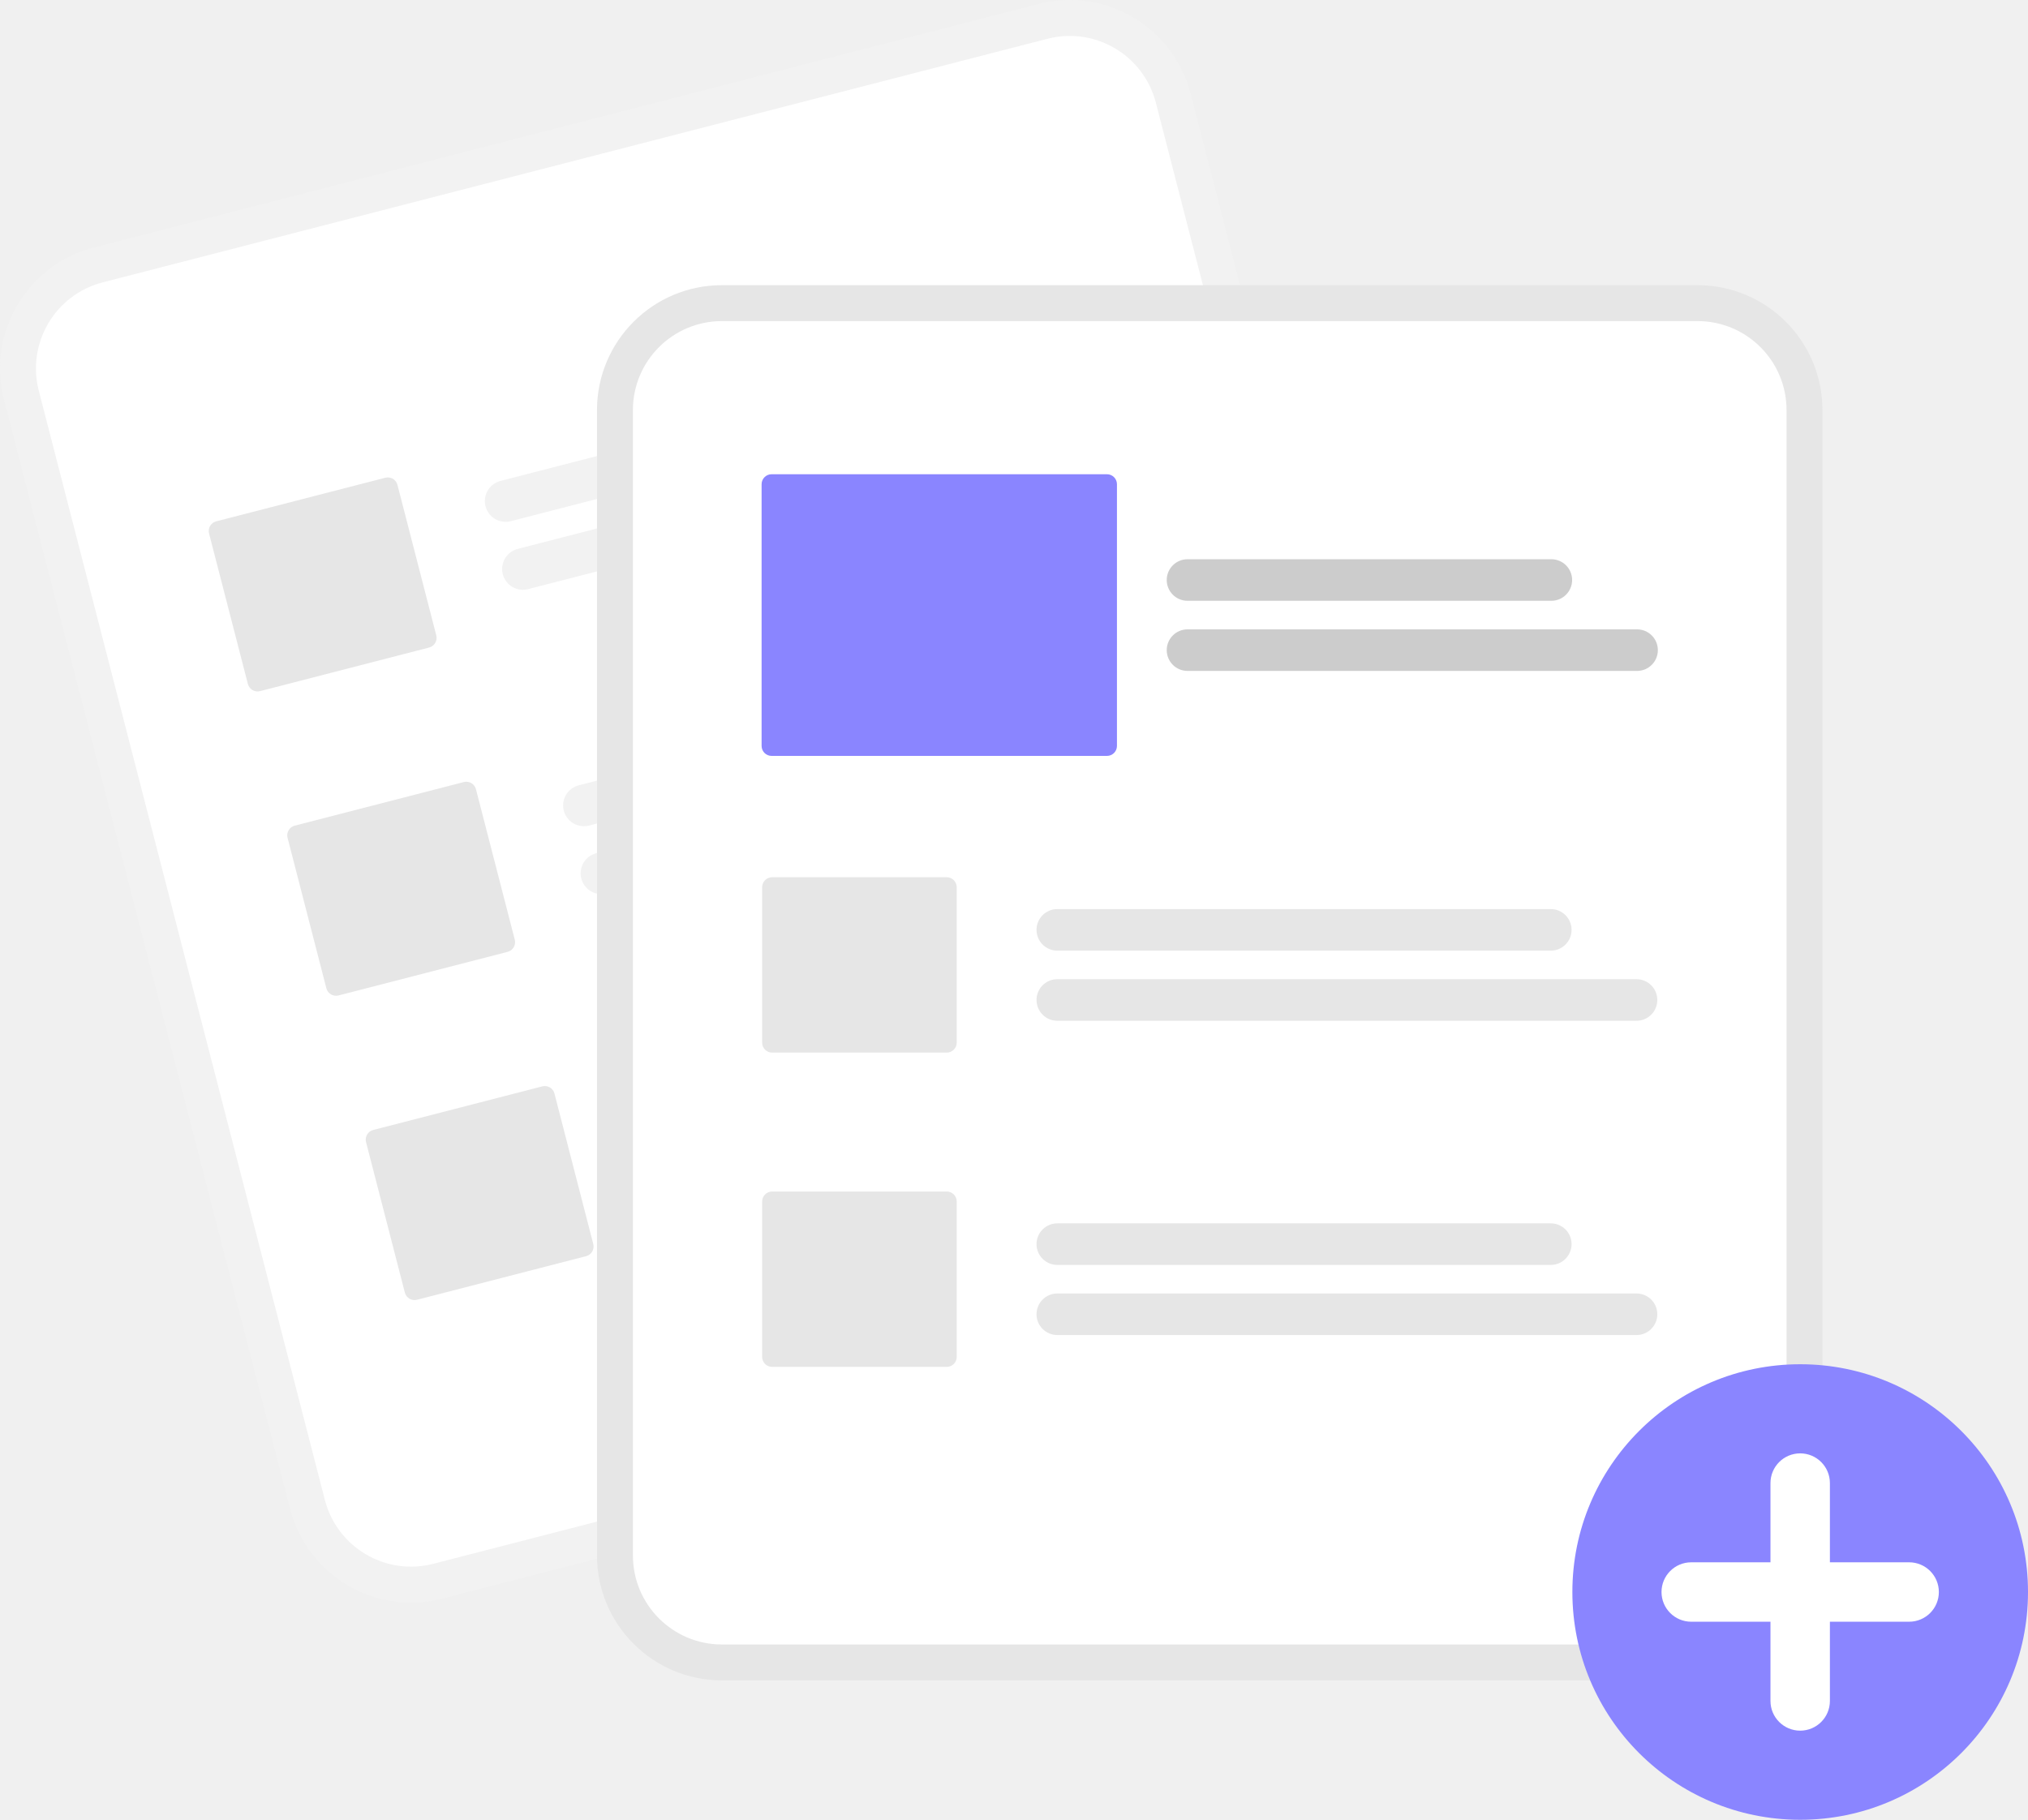
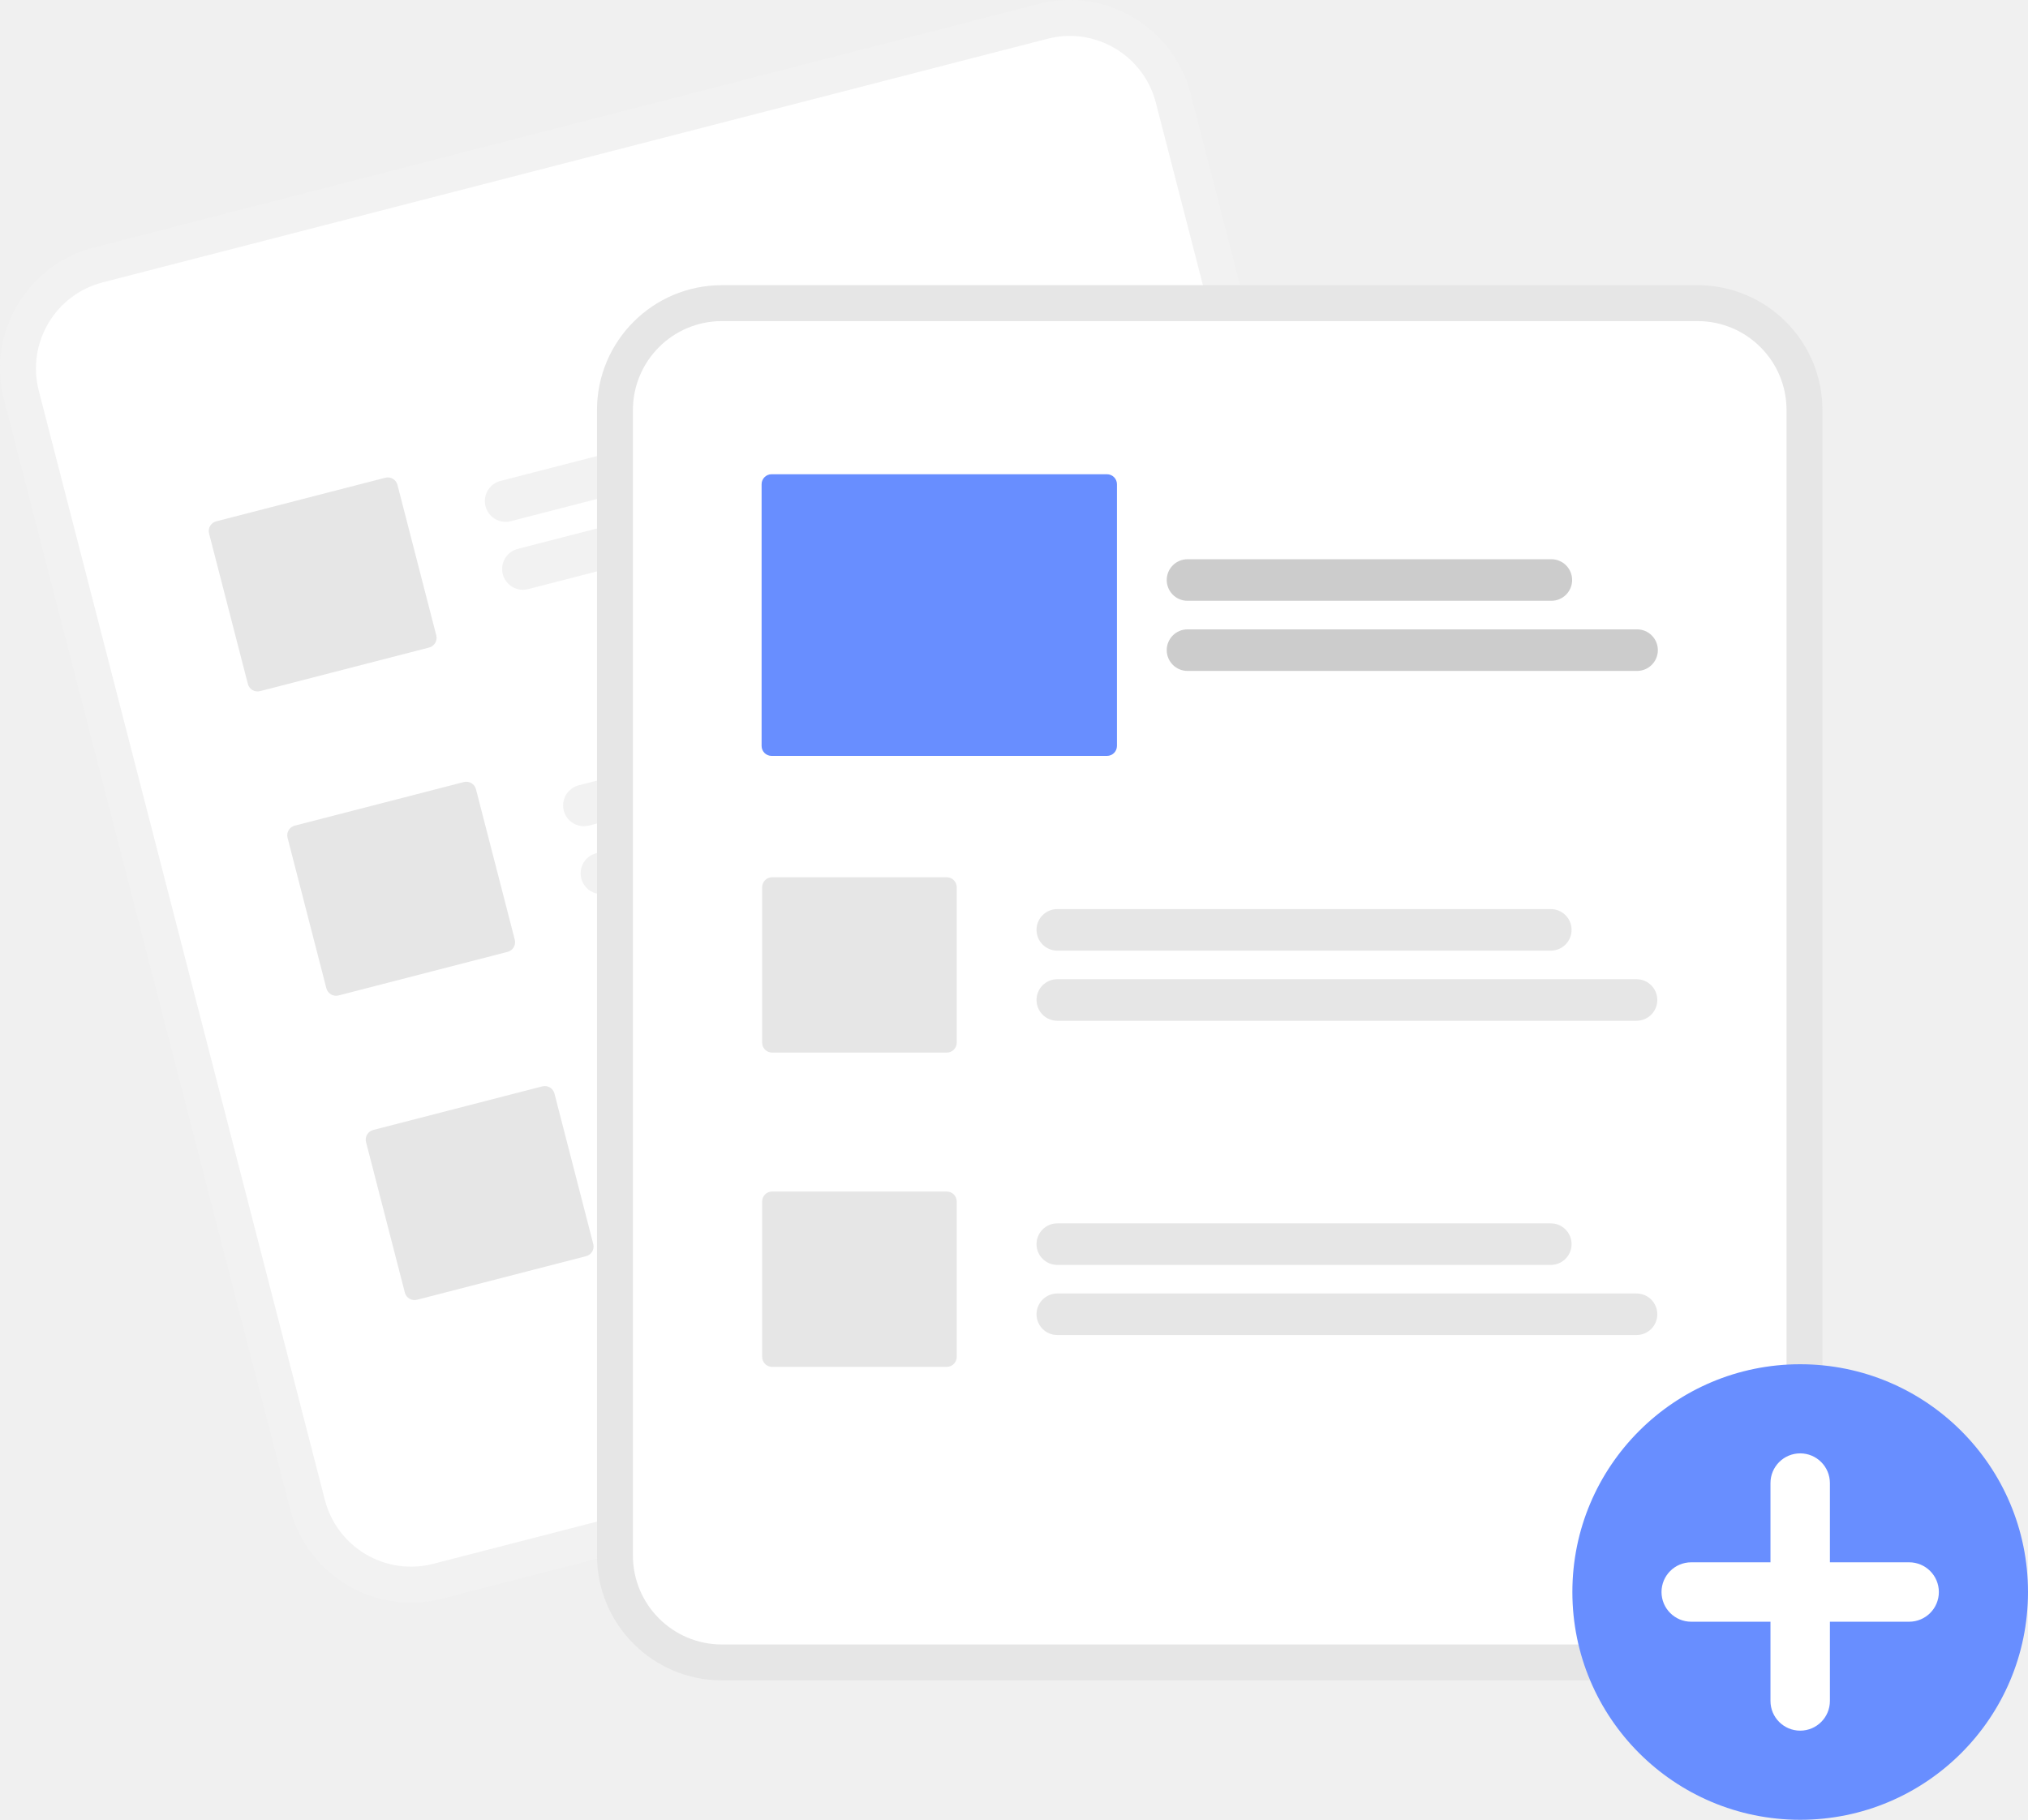
<svg xmlns="http://www.w3.org/2000/svg" id="a14aeead-7a51-49c7-9dde-c662f5733ecb" data-name="Layer 1" width="782.044" height="701.88" viewBox="0 0 782.044 701.88">
  <path d="M609.488,100.59l-25.446,6.562L270.537,187.999,245.091,194.561A48.179,48.179,0,0,0,210.508,253.179L320.849,681.056a48.179,48.179,0,0,0,58.618,34.583l.066-.017,364.265-93.937.066-.017a48.179,48.179,0,0,0,34.583-58.618l-110.341-427.877A48.179,48.179,0,0,0,609.488,100.59Z" transform="translate(-208.9778 -99.05999)" fill="#f2f2f2" />
  <path d="M612.948,114.005l-30.139,7.772L278.69,200.204l-30.139,7.772a34.309,34.309,0,0,0-24.628,41.743l110.341,427.877a34.309,34.309,0,0,0,41.743,24.627l.066-.017,364.265-93.937.066-.017a34.309,34.309,0,0,0,24.627-41.743l-110.341-427.877A34.309,34.309,0,0,0,612.948,114.005Z" transform="translate(-208.9778 -99.05999)" fill="#fff" />
  <path d="M590.19,252.563,405.917,300.084a8.014,8.014,0,0,1-4.002-15.52l184.273-47.52A8.014,8.014,0,0,1,590.19,252.563Z" transform="translate(-208.9778 -99.05999)" fill="#f2f2f2" />
  <path d="M628.955,270.499,412.671,326.274a8.014,8.014,0,1,1-4.002-15.52l216.284-55.775a8.014,8.014,0,0,1,4.002,15.52Z" transform="translate(-208.9778 -99.05999)" fill="#f2f2f2" />
  <path d="M620.458,369.937l-184.273,47.52a8.014,8.014,0,1,1-4.002-15.52l184.273-47.52a8.014,8.014,0,1,1,4.002,15.52Z" transform="translate(-208.9778 -99.05999)" fill="#f2f2f2" />
  <path d="M659.223,387.873l-216.284,55.775a8.014,8.014,0,1,1-4.002-15.52l216.284-55.775a8.014,8.014,0,0,1,4.002,15.52Z" transform="translate(-208.9778 -99.05999)" fill="#f2f2f2" />
  <path d="M650.727,487.31l-184.273,47.52a8.014,8.014,0,0,1-4.002-15.52l184.273-47.52a8.014,8.014,0,0,1,4.002,15.52Z" transform="translate(-208.9778 -99.05999)" fill="#f2f2f2" />
  <path d="M689.492,505.246l-216.284,55.775a8.014,8.014,0,1,1-4.002-15.52l216.284-55.775a8.014,8.014,0,0,1,4.002,15.52Z" transform="translate(-208.9778 -99.05999)" fill="#f2f2f2" />
  <path d="M374.459,348.809l-65.212,16.817a3.847,3.847,0,0,1-4.681-2.761L289.596,304.816a3.847,3.847,0,0,1,2.761-4.681l65.212-16.817a3.847,3.847,0,0,1,4.681,2.761l14.969,58.048A3.847,3.847,0,0,1,374.459,348.809Z" transform="translate(-208.9778 -99.05999)" fill="#e6e6e6" />
  <path d="M404.727,466.182l-65.212,16.817a3.847,3.847,0,0,1-4.681-2.761l-14.969-58.048A3.847,3.847,0,0,1,322.626,417.509l65.212-16.817a3.847,3.847,0,0,1,4.681,2.761l14.969,58.048A3.847,3.847,0,0,1,404.727,466.182Z" transform="translate(-208.9778 -99.05999)" fill="#e6e6e6" />
  <path d="M434.995,583.556l-65.212,16.817a3.847,3.847,0,0,1-4.681-2.761l-14.969-58.048a3.847,3.847,0,0,1,2.761-4.681l65.212-16.817a3.847,3.847,0,0,1,4.681,2.761l14.969,58.048A3.847,3.847,0,0,1,434.995,583.556Z" transform="translate(-208.9778 -99.05999)" fill="#e6e6e6" />
  <path d="M863.636,209.052H487.318a48.179,48.179,0,0,0-48.125,48.125V699.053a48.179,48.179,0,0,0,48.125,48.125H863.636a48.179,48.179,0,0,0,48.125-48.125V257.177A48.179,48.179,0,0,0,863.636,209.052Z" transform="translate(-208.9778 -99.05999)" fill="#e6e6e6" />
  <path d="M863.637,222.906H487.318a34.309,34.309,0,0,0-34.271,34.271V699.053a34.309,34.309,0,0,0,34.271,34.271H863.637a34.309,34.309,0,0,0,34.271-34.271V257.177A34.309,34.309,0,0,0,863.637,222.906Z" transform="translate(-208.9778 -99.05999)" fill="#fff" />
-   <circle cx="694.194" cy="614.03" r="87.85" fill="#8a85ff" />
+   <circle cx="694.194" cy="614.03" r="87.85" fill="#688eff" />
  <path d="M945.187,701.631H914.631V671.074a11.459,11.459,0,0,0-22.918,0v30.557H861.156a11.459,11.459,0,0,0,0,22.918h30.557V755.105a11.459,11.459,0,1,0,22.918,0V724.548h30.557a11.459,11.459,0,0,0,0-22.918Z" transform="translate(-208.9778 -99.05999)" fill="#fff" />
  <path d="M807.001,465.716H616.699a8.014,8.014,0,1,1,0-16.028H807.001a8.014,8.014,0,0,1,0,16.028Z" transform="translate(-208.9778 -99.05999)" fill="#e6e6e6" />
  <path d="M840.059,492.763H616.699a8.014,8.014,0,1,1,0-16.028H840.059a8.014,8.014,0,1,1,0,16.028Z" transform="translate(-208.9778 -99.05999)" fill="#e6e6e6" />
  <path d="M807.001,586.929H616.699a8.014,8.014,0,1,1,0-16.028H807.001a8.014,8.014,0,0,1,0,16.028Z" transform="translate(-208.9778 -99.05999)" fill="#e6e6e6" />
  <path d="M840.059,613.977H616.699a8.014,8.014,0,1,1,0-16.028H840.059a8.014,8.014,0,1,1,0,16.028Z" transform="translate(-208.9778 -99.05999)" fill="#e6e6e6" />
  <path d="M574.07,505.042H506.724a3.847,3.847,0,0,1-3.843-3.843V441.252a3.847,3.847,0,0,1,3.843-3.843h67.346a3.847,3.847,0,0,1,3.843,3.843v59.947A3.847,3.847,0,0,1,574.07,505.042Z" transform="translate(-208.9778 -99.05999)" fill="#e6e6e6" />
  <path d="M574.07,626.255H506.724a3.847,3.847,0,0,1-3.843-3.843V562.465a3.847,3.847,0,0,1,3.843-3.843h67.346a3.847,3.847,0,0,1,3.843,3.843v59.947A3.847,3.847,0,0,1,574.07,626.255Z" transform="translate(-208.9778 -99.05999)" fill="#e6e6e6" />
  <path d="M807.212,330.781H666.91a8.014,8.014,0,0,1,0-16.028H807.212a8.014,8.014,0,0,1,0,16.028Z" transform="translate(-208.9778 -99.05999)" fill="#ccc" />
  <path d="M840.27,357.829H666.91a8.014,8.014,0,1,1,0-16.028h173.36a8.014,8.014,0,0,1,0,16.028Z" transform="translate(-208.9778 -99.05999)" fill="#ccc" />
-   <path d="M635.859,390.607H506.513a3.847,3.847,0,0,1-3.843-3.843V285.817a3.847,3.847,0,0,1,3.843-3.843H635.859a3.847,3.847,0,0,1,3.843,3.843V386.764A3.847,3.847,0,0,1,635.859,390.607Z" transform="translate(-208.9778 -99.05999)" fill="#8a85ff" />
+   <path d="M635.859,390.607H506.513a3.847,3.847,0,0,1-3.843-3.843V285.817a3.847,3.847,0,0,1,3.843-3.843H635.859a3.847,3.847,0,0,1,3.843,3.843V386.764A3.847,3.847,0,0,1,635.859,390.607Z" transform="translate(-208.9778 -99.05999)" fill="#688eff" />
</svg>
